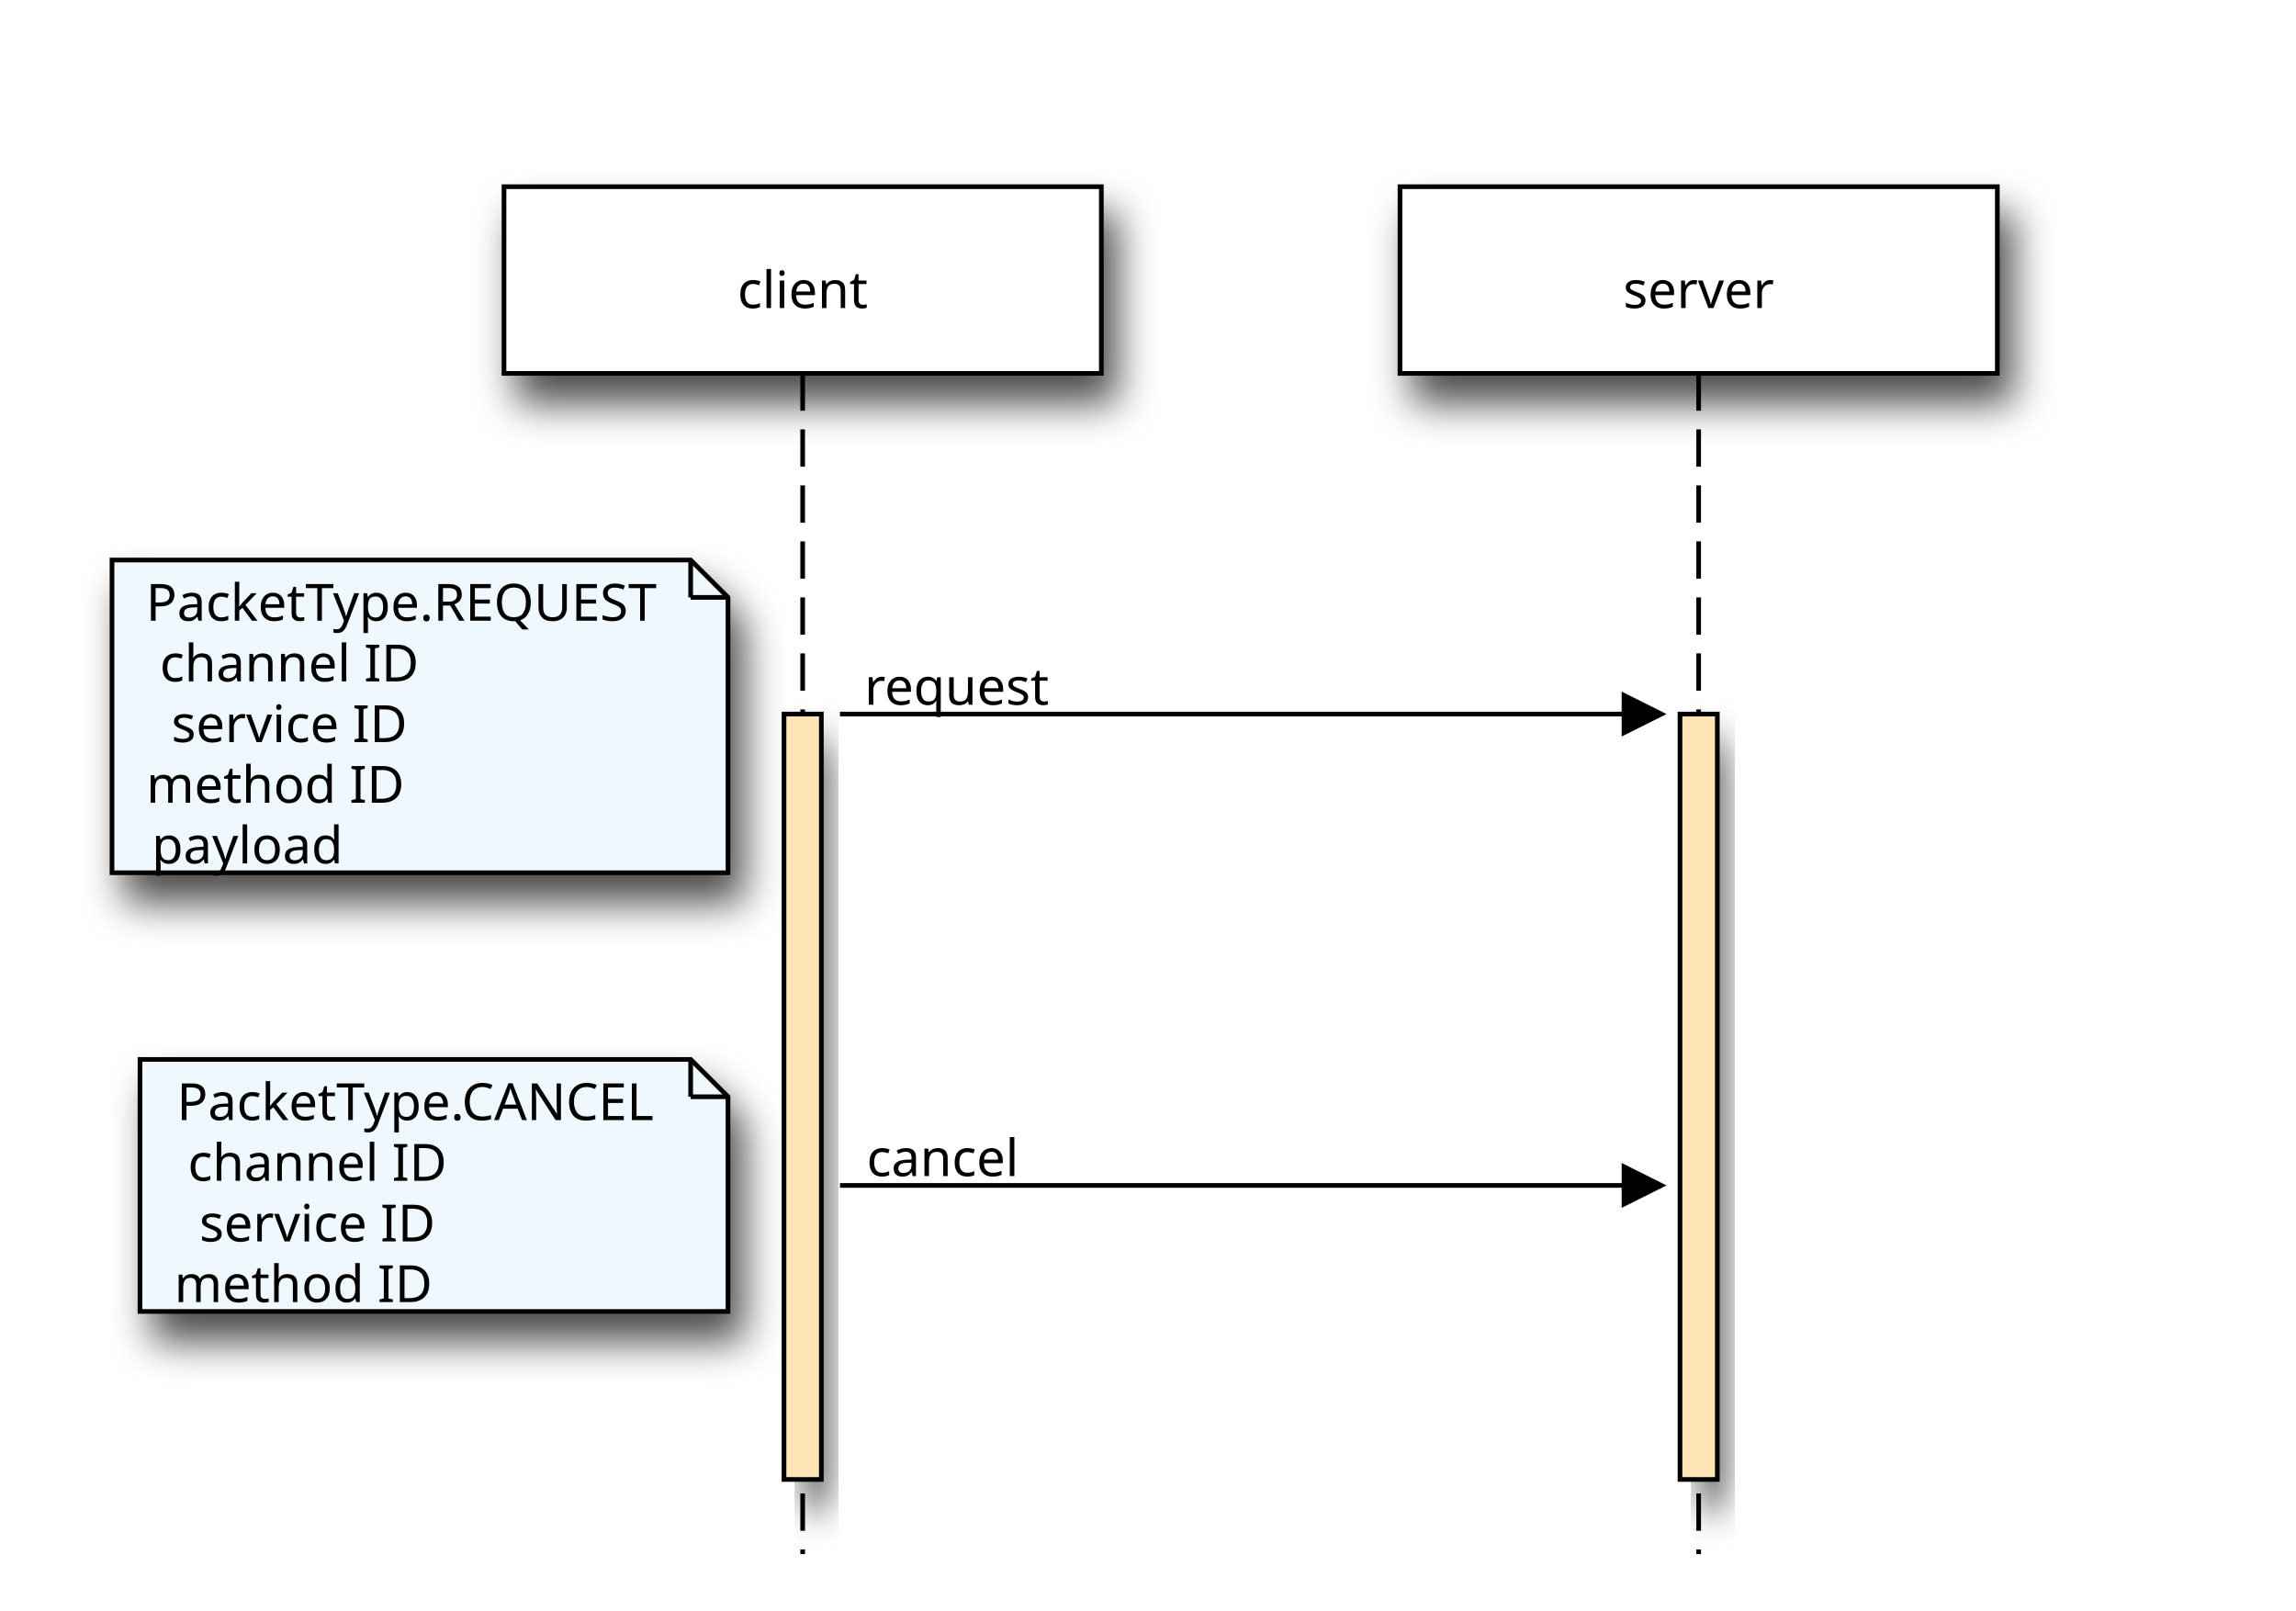
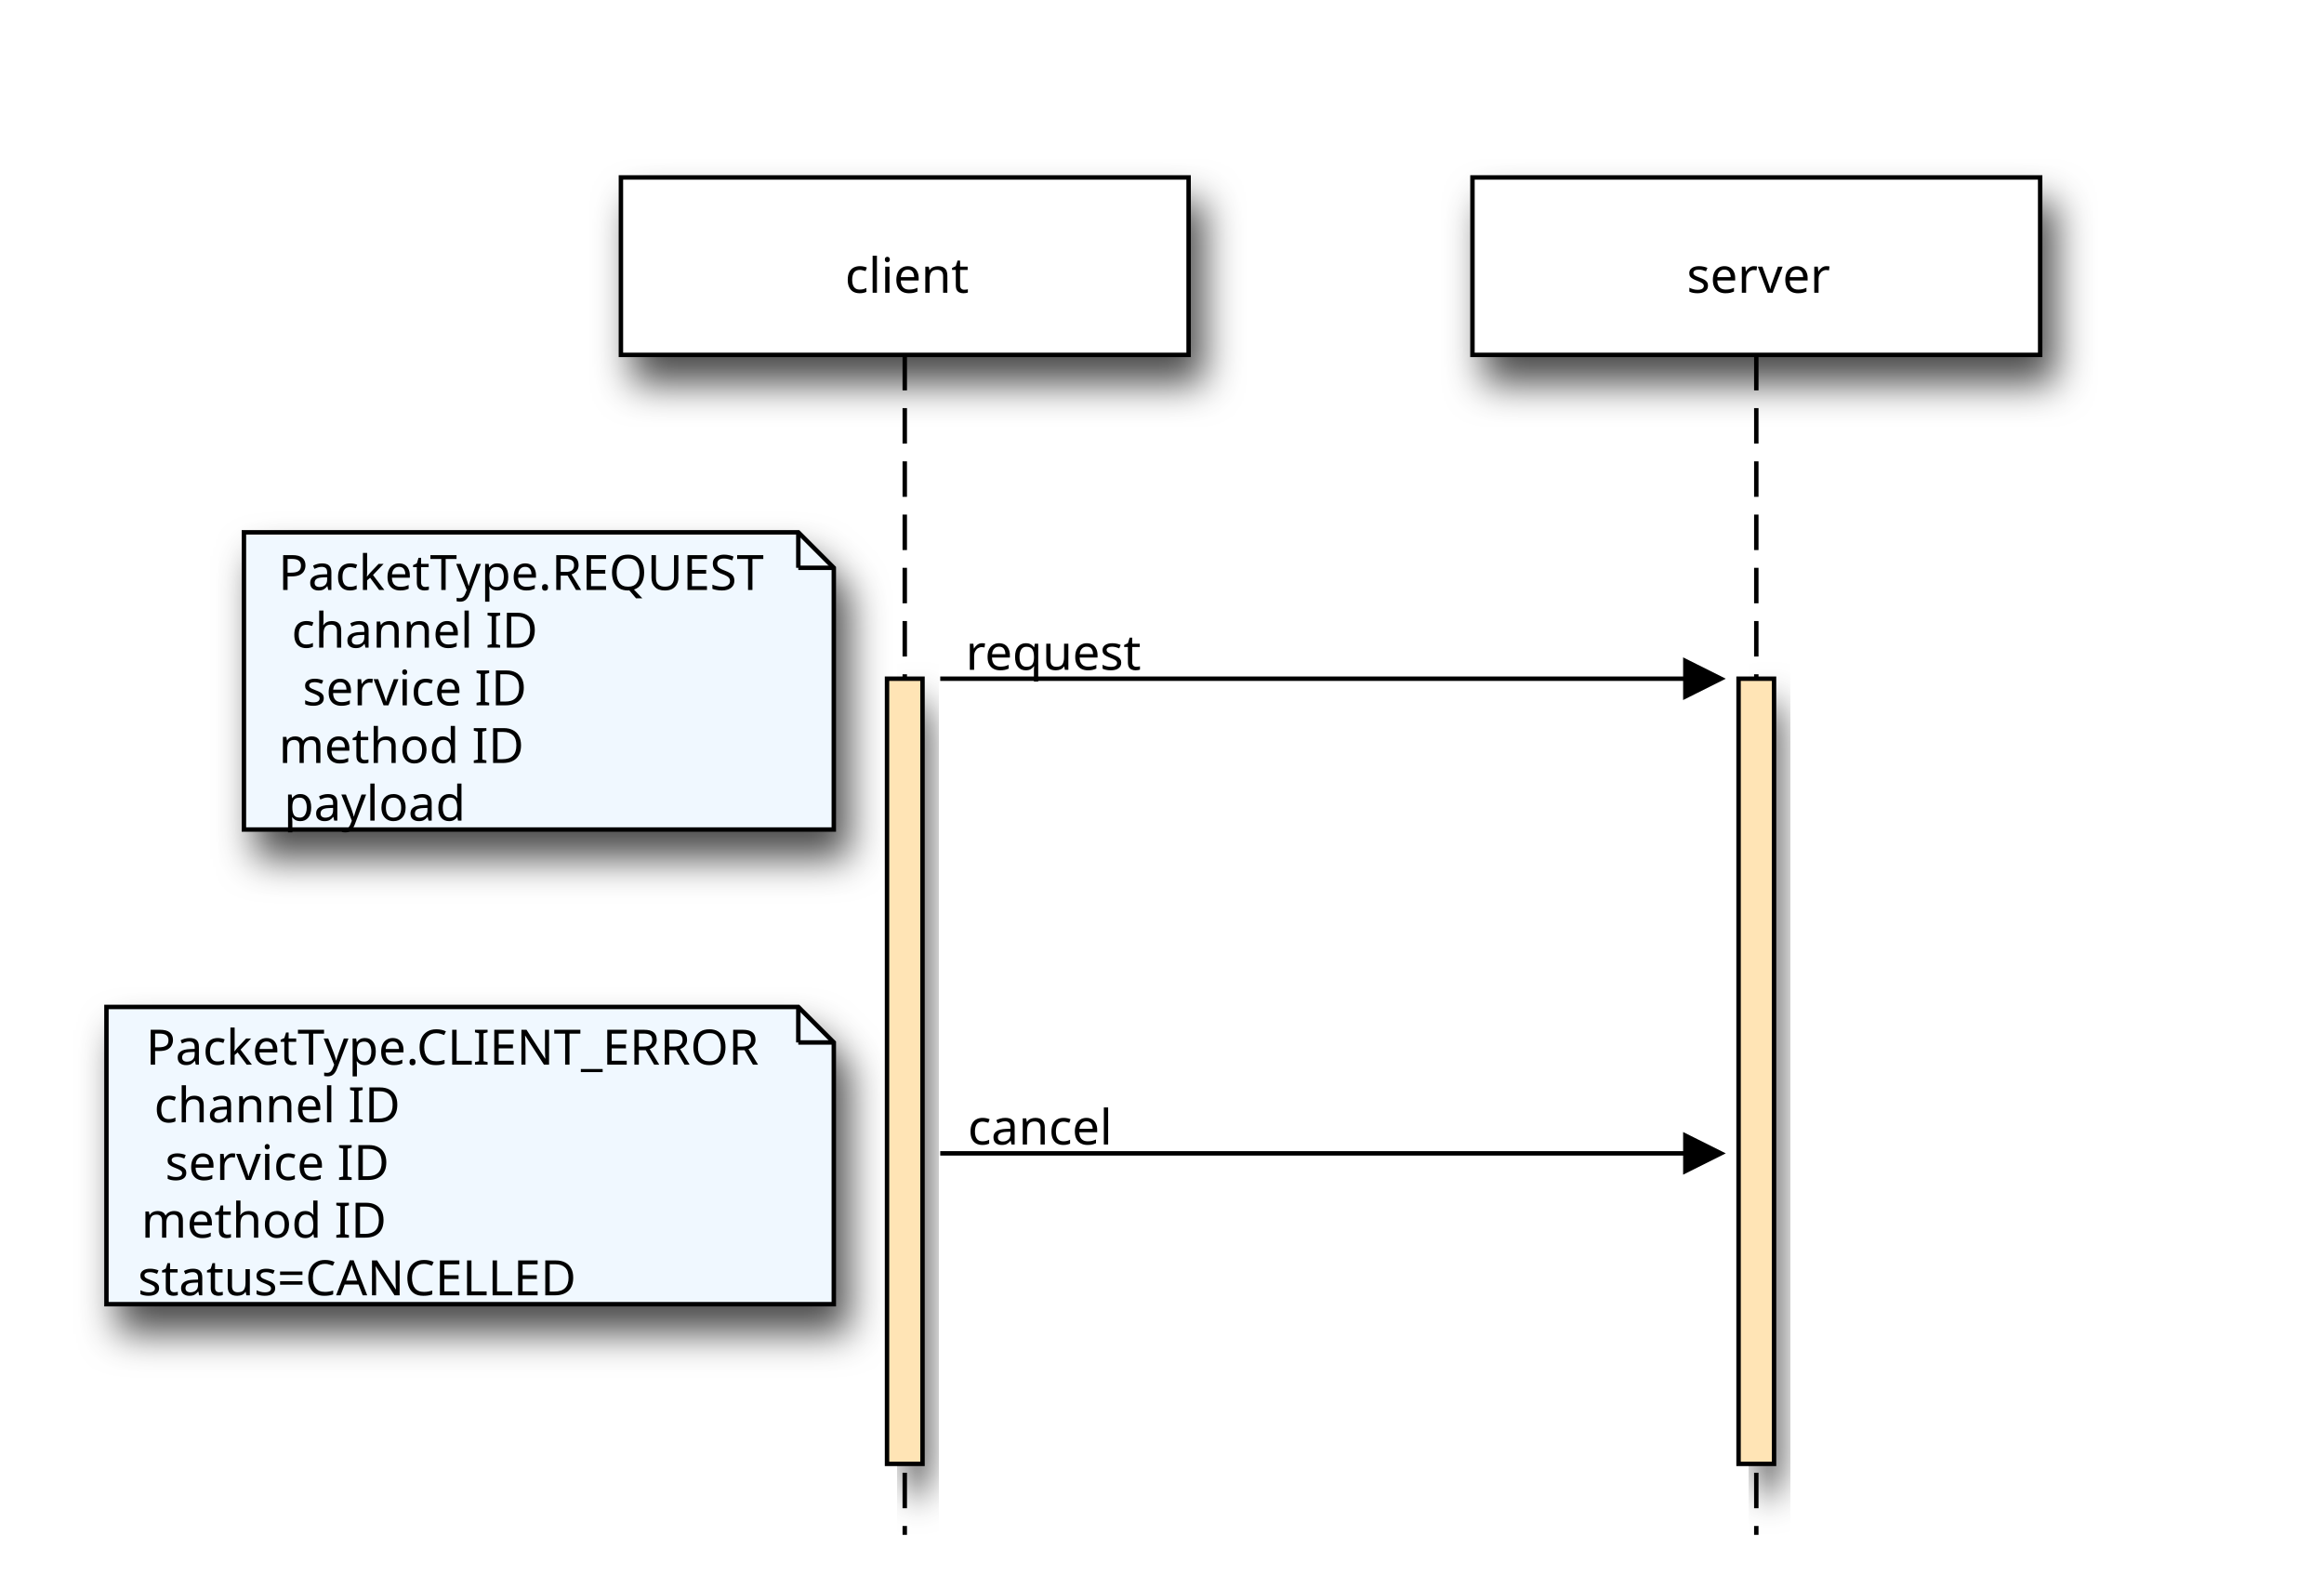
- <svg xmlns="http://www.w3.org/2000/svg" height="379.5" viewBox="0 0 492 345" width="541.2" style="background-color:white">
+ <svg xmlns="http://www.w3.org/2000/svg" viewBox="0 0 524 358" width="524px" height="358px">
  <defs id="defs_block">
    <filter height="1.504" id="filter_blur" width="1.157" x="-0.079" y="-0.252">
      <feGaussianBlur id="feGaussianBlur3780" stdDeviation="4.2" />
    </filter>
  </defs>
-   <rect fill="rgb(0,0,0)" height="164" style="filter:url(#filter_blur);opacity:0.7;fill-opacity:1" width="8" x="171" y="159" />
-   <rect fill="rgb(0,0,0)" height="164" style="filter:url(#filter_blur);opacity:0.7;fill-opacity:1" width="8" x="363" y="159" />
-   <polygon fill="rgb(0,0,0)" points="27,126 151,126 159,134 159,193 27,193 27,126" stroke="rgb(0,0,0)" style="filter:url(#filter_blur);opacity:0.7;fill-opacity:1" />
-   <polygon fill="rgb(0,0,0)" points="33,233 151,233 159,241 159,287 33,287 33,233" stroke="rgb(0,0,0)" style="filter:url(#filter_blur);opacity:0.7;fill-opacity:1" />
-   <rect fill="rgb(0,0,0)" height="40" stroke="rgb(0,0,0)" style="filter:url(#filter_blur);opacity:0.7;fill-opacity:1" width="128" x="111" y="46" />
-   <rect fill="rgb(0,0,0)" height="40" stroke="rgb(0,0,0)" style="filter:url(#filter_blur);opacity:0.7;fill-opacity:1" width="128" x="303" y="46" />
-   <path d="M 172 80 L 172 333" fill="none" stroke="rgb(0,0,0)" stroke-dasharray="8 4" />
-   <rect fill="moccasin" height="164" stroke="rgb(0,0,0)" width="8" x="168" y="153" />
-   <path d="M 364 80 L 364 333" fill="none" stroke="rgb(0,0,0)" stroke-dasharray="8 4" />
-   <rect fill="moccasin" height="164" stroke="rgb(0,0,0)" width="8" x="360" y="153" />
-   <rect fill="rgb(255,255,255)" height="40" stroke="rgb(0,0,0)" width="128" x="108" y="40" />
-   <text fill="rgb(0,0,0)" font-family="sans-serif" font-size="11" font-style="normal" font-weight="normal" text-anchor="middle" textLength="36" x="172.0" y="66">client</text>
-   <rect fill="rgb(255,255,255)" height="40" stroke="rgb(0,0,0)" width="128" x="300" y="40" />
-   <text fill="rgb(0,0,0)" font-family="sans-serif" font-size="11" font-style="normal" font-weight="normal" text-anchor="middle" textLength="36" x="364.0" y="66">server</text>
-   <path d="M 180 153 L 356 153" fill="none" stroke="rgb(0,0,0)" />
-   <polygon fill="rgb(0,0,0)" points="348,149 356,153 348,157" stroke="rgb(0,0,0)" />
-   <polygon fill="rgb(240,248,255)" points="24,120 148,120 156,128 156,187 24,187 24,120" stroke="rgb(0,0,0)" />
-   <path d="M 148 120 L 148 128" fill="none" stroke="rgb(0,0,0)" />
-   <path d="M 148 128 L 156 128" fill="none" stroke="rgb(0,0,0)" />
-   <text fill="rgb(0,0,0)" font-family="sans-serif" font-size="11" font-style="normal" font-weight="normal" text-anchor="middle" textLength="108" x="86.0" y="133">PacketType.REQUEST</text>
-   <text fill="rgb(0,0,0)" font-family="sans-serif" font-size="11" font-style="normal" font-weight="normal" text-anchor="middle" textLength="60" x="62.0" y="146">channel ID</text>
-   <text fill="rgb(0,0,0)" font-family="sans-serif" font-size="11" font-style="normal" font-weight="normal" text-anchor="middle" textLength="60" x="62.0" y="159">service ID</text>
-   <text fill="rgb(0,0,0)" font-family="sans-serif" font-size="11" font-style="normal" font-weight="normal" text-anchor="middle" textLength="54" x="59.0" y="172">method ID</text>
-   <text fill="rgb(0,0,0)" font-family="sans-serif" font-size="11" font-style="normal" font-weight="normal" text-anchor="middle" textLength="42" x="53.0" y="185">payload</text>
-   <path d="M 180 254 L 356 254" fill="none" stroke="rgb(0,0,0)" />
-   <polygon fill="rgb(0,0,0)" points="348,250 356,254 348,258" stroke="rgb(0,0,0)" />
-   <polygon fill="rgb(240,248,255)" points="30,227 148,227 156,235 156,281 30,281 30,227" stroke="rgb(0,0,0)" />
-   <path d="M 148 227 L 148 235" fill="none" stroke="rgb(0,0,0)" />
-   <path d="M 148 235 L 156 235" fill="none" stroke="rgb(0,0,0)" />
-   <text fill="rgb(0,0,0)" font-family="sans-serif" font-size="11" font-style="normal" font-weight="normal" text-anchor="middle" textLength="102" x="89.0" y="240">PacketType.CANCEL</text>
-   <text fill="rgb(0,0,0)" font-family="sans-serif" font-size="11" font-style="normal" font-weight="normal" text-anchor="middle" textLength="60" x="68.0" y="253">channel ID</text>
-   <text fill="rgb(0,0,0)" font-family="sans-serif" font-size="11" font-style="normal" font-weight="normal" text-anchor="middle" textLength="60" x="68.0" y="266">service ID</text>
-   <text fill="rgb(0,0,0)" font-family="sans-serif" font-size="11" font-style="normal" font-weight="normal" text-anchor="middle" textLength="54" x="65.0" y="279">method ID</text>
-   <text fill="rgb(0,0,0)" font-family="sans-serif" font-size="11" font-style="normal" font-weight="normal" text-anchor="middle" textLength="42" x="205.0" y="151">request</text>
-   <text fill="rgb(0,0,0)" font-family="sans-serif" font-size="11" font-style="normal" font-weight="normal" text-anchor="middle" textLength="36" x="202.0" y="252">cancel</text>
+   <rect fill="rgb(0,0,0)" height="177" style="filter:url(#filter_blur);opacity:0.7;fill-opacity:1" width="8" x="203" y="159" />
+   <rect fill="rgb(0,0,0)" height="177" style="filter:url(#filter_blur);opacity:0.7;fill-opacity:1" width="8" x="395" y="159" />
+   <polygon fill="rgb(0,0,0)" points="58,126 183,126 191,134 191,193 58,193 58,126" stroke="rgb(0,0,0)" style="filter:url(#filter_blur);opacity:0.7;fill-opacity:1" />
+   <polygon fill="rgb(0,0,0)" points="27,233 183,233 191,241 191,300 27,300 27,233" stroke="rgb(0,0,0)" style="filter:url(#filter_blur);opacity:0.7;fill-opacity:1" />
+   <rect fill="rgb(0,0,0)" height="40" stroke="rgb(0,0,0)" style="filter:url(#filter_blur);opacity:0.7;fill-opacity:1" width="128" x="143" y="46" />
+   <rect fill="rgb(0,0,0)" height="40" stroke="rgb(0,0,0)" style="filter:url(#filter_blur);opacity:0.7;fill-opacity:1" width="128" x="335" y="46" />
+   <path d="M 204 80 L 204 346" fill="none" stroke="rgb(0,0,0)" stroke-dasharray="8 4" />
+   <rect fill="moccasin" height="177" stroke="rgb(0,0,0)" width="8" x="200" y="153" />
+   <path d="M 396 80 L 396 346" fill="none" stroke="rgb(0,0,0)" stroke-dasharray="8 4" />
+   <rect fill="moccasin" height="177" stroke="rgb(0,0,0)" width="8" x="392" y="153" />
+   <rect fill="rgb(255,255,255)" height="40" stroke="rgb(0,0,0)" width="128" x="140" y="40" />
+   <text fill="rgb(0,0,0)" font-family="sans-serif" font-size="11" font-style="normal" font-weight="normal" text-anchor="middle" textLength="37" x="204.5" y="66">client</text>
+   <rect fill="rgb(255,255,255)" height="40" stroke="rgb(0,0,0)" width="128" x="332" y="40" />
+   <text fill="rgb(0,0,0)" font-family="sans-serif" font-size="11" font-style="normal" font-weight="normal" text-anchor="middle" textLength="37" x="396.5" y="66">server</text>
+   <path d="M 212 153 L 388 153" fill="none" stroke="rgb(0,0,0)" />
+   <polygon fill="rgb(0,0,0)" points="380,149 388,153 380,157" stroke="rgb(0,0,0)" />
+   <polygon fill="rgb(240,248,255)" points="55,120 180,120 188,128 188,187 55,187 55,120" stroke="rgb(0,0,0)" />
+   <path d="M 180 120 L 180 128" fill="none" stroke="rgb(0,0,0)" />
+   <path d="M 180 128 L 188 128" fill="none" stroke="rgb(0,0,0)" />
+   <text fill="rgb(0,0,0)" font-family="sans-serif" font-size="11" font-style="normal" font-weight="normal" text-anchor="middle" textLength="109" x="117.5" y="133">PacketType.REQUEST</text>
+   <text fill="rgb(0,0,0)" font-family="sans-serif" font-size="11" font-style="normal" font-weight="normal" text-anchor="middle" textLength="61" x="93.5" y="146">channel ID</text>
+   <text fill="rgb(0,0,0)" font-family="sans-serif" font-size="11" font-style="normal" font-weight="normal" text-anchor="middle" textLength="61" x="93.5" y="159">service ID</text>
+   <text fill="rgb(0,0,0)" font-family="sans-serif" font-size="11" font-style="normal" font-weight="normal" text-anchor="middle" textLength="55" x="90.5" y="172">method ID</text>
+   <text fill="rgb(0,0,0)" font-family="sans-serif" font-size="11" font-style="normal" font-weight="normal" text-anchor="middle" textLength="43" x="84.5" y="185">payload</text>
+   <path d="M 212 260 L 388 260" fill="none" stroke="rgb(0,0,0)" />
+   <polygon fill="rgb(0,0,0)" points="380,256 388,260 380,264" stroke="rgb(0,0,0)" />
+   <polygon fill="rgb(240,248,255)" points="24,227 180,227 188,235 188,294 24,294 24,227" stroke="rgb(0,0,0)" />
+   <path d="M 180 227 L 180 235" fill="none" stroke="rgb(0,0,0)" />
+   <path d="M 180 235 L 188 235" fill="none" stroke="rgb(0,0,0)" />
+   <text fill="rgb(0,0,0)" font-family="sans-serif" font-size="11" font-style="normal" font-weight="normal" text-anchor="middle" textLength="140" x="102.0" y="240">PacketType.CLIENT_ERROR</text>
+   <text fill="rgb(0,0,0)" font-family="sans-serif" font-size="11" font-style="normal" font-weight="normal" text-anchor="middle" textLength="61" x="62.5" y="253">channel ID</text>
+   <text fill="rgb(0,0,0)" font-family="sans-serif" font-size="11" font-style="normal" font-weight="normal" text-anchor="middle" textLength="61" x="62.5" y="266">service ID</text>
+   <text fill="rgb(0,0,0)" font-family="sans-serif" font-size="11" font-style="normal" font-weight="normal" text-anchor="middle" textLength="55" x="59.5" y="279">method ID</text>
+   <text fill="rgb(0,0,0)" font-family="sans-serif" font-size="11" font-style="normal" font-weight="normal" text-anchor="middle" textLength="97" x="80.5" y="292">status=CANCELLED</text>
+   <text fill="rgb(0,0,0)" font-family="sans-serif" font-size="11" font-style="normal" font-weight="normal" text-anchor="middle" textLength="43" x="237.5" y="151">request</text>
+   <text fill="rgb(0,0,0)" font-family="sans-serif" font-size="11" font-style="normal" font-weight="normal" text-anchor="middle" textLength="37" x="234.5" y="258">cancel</text>
</svg>
